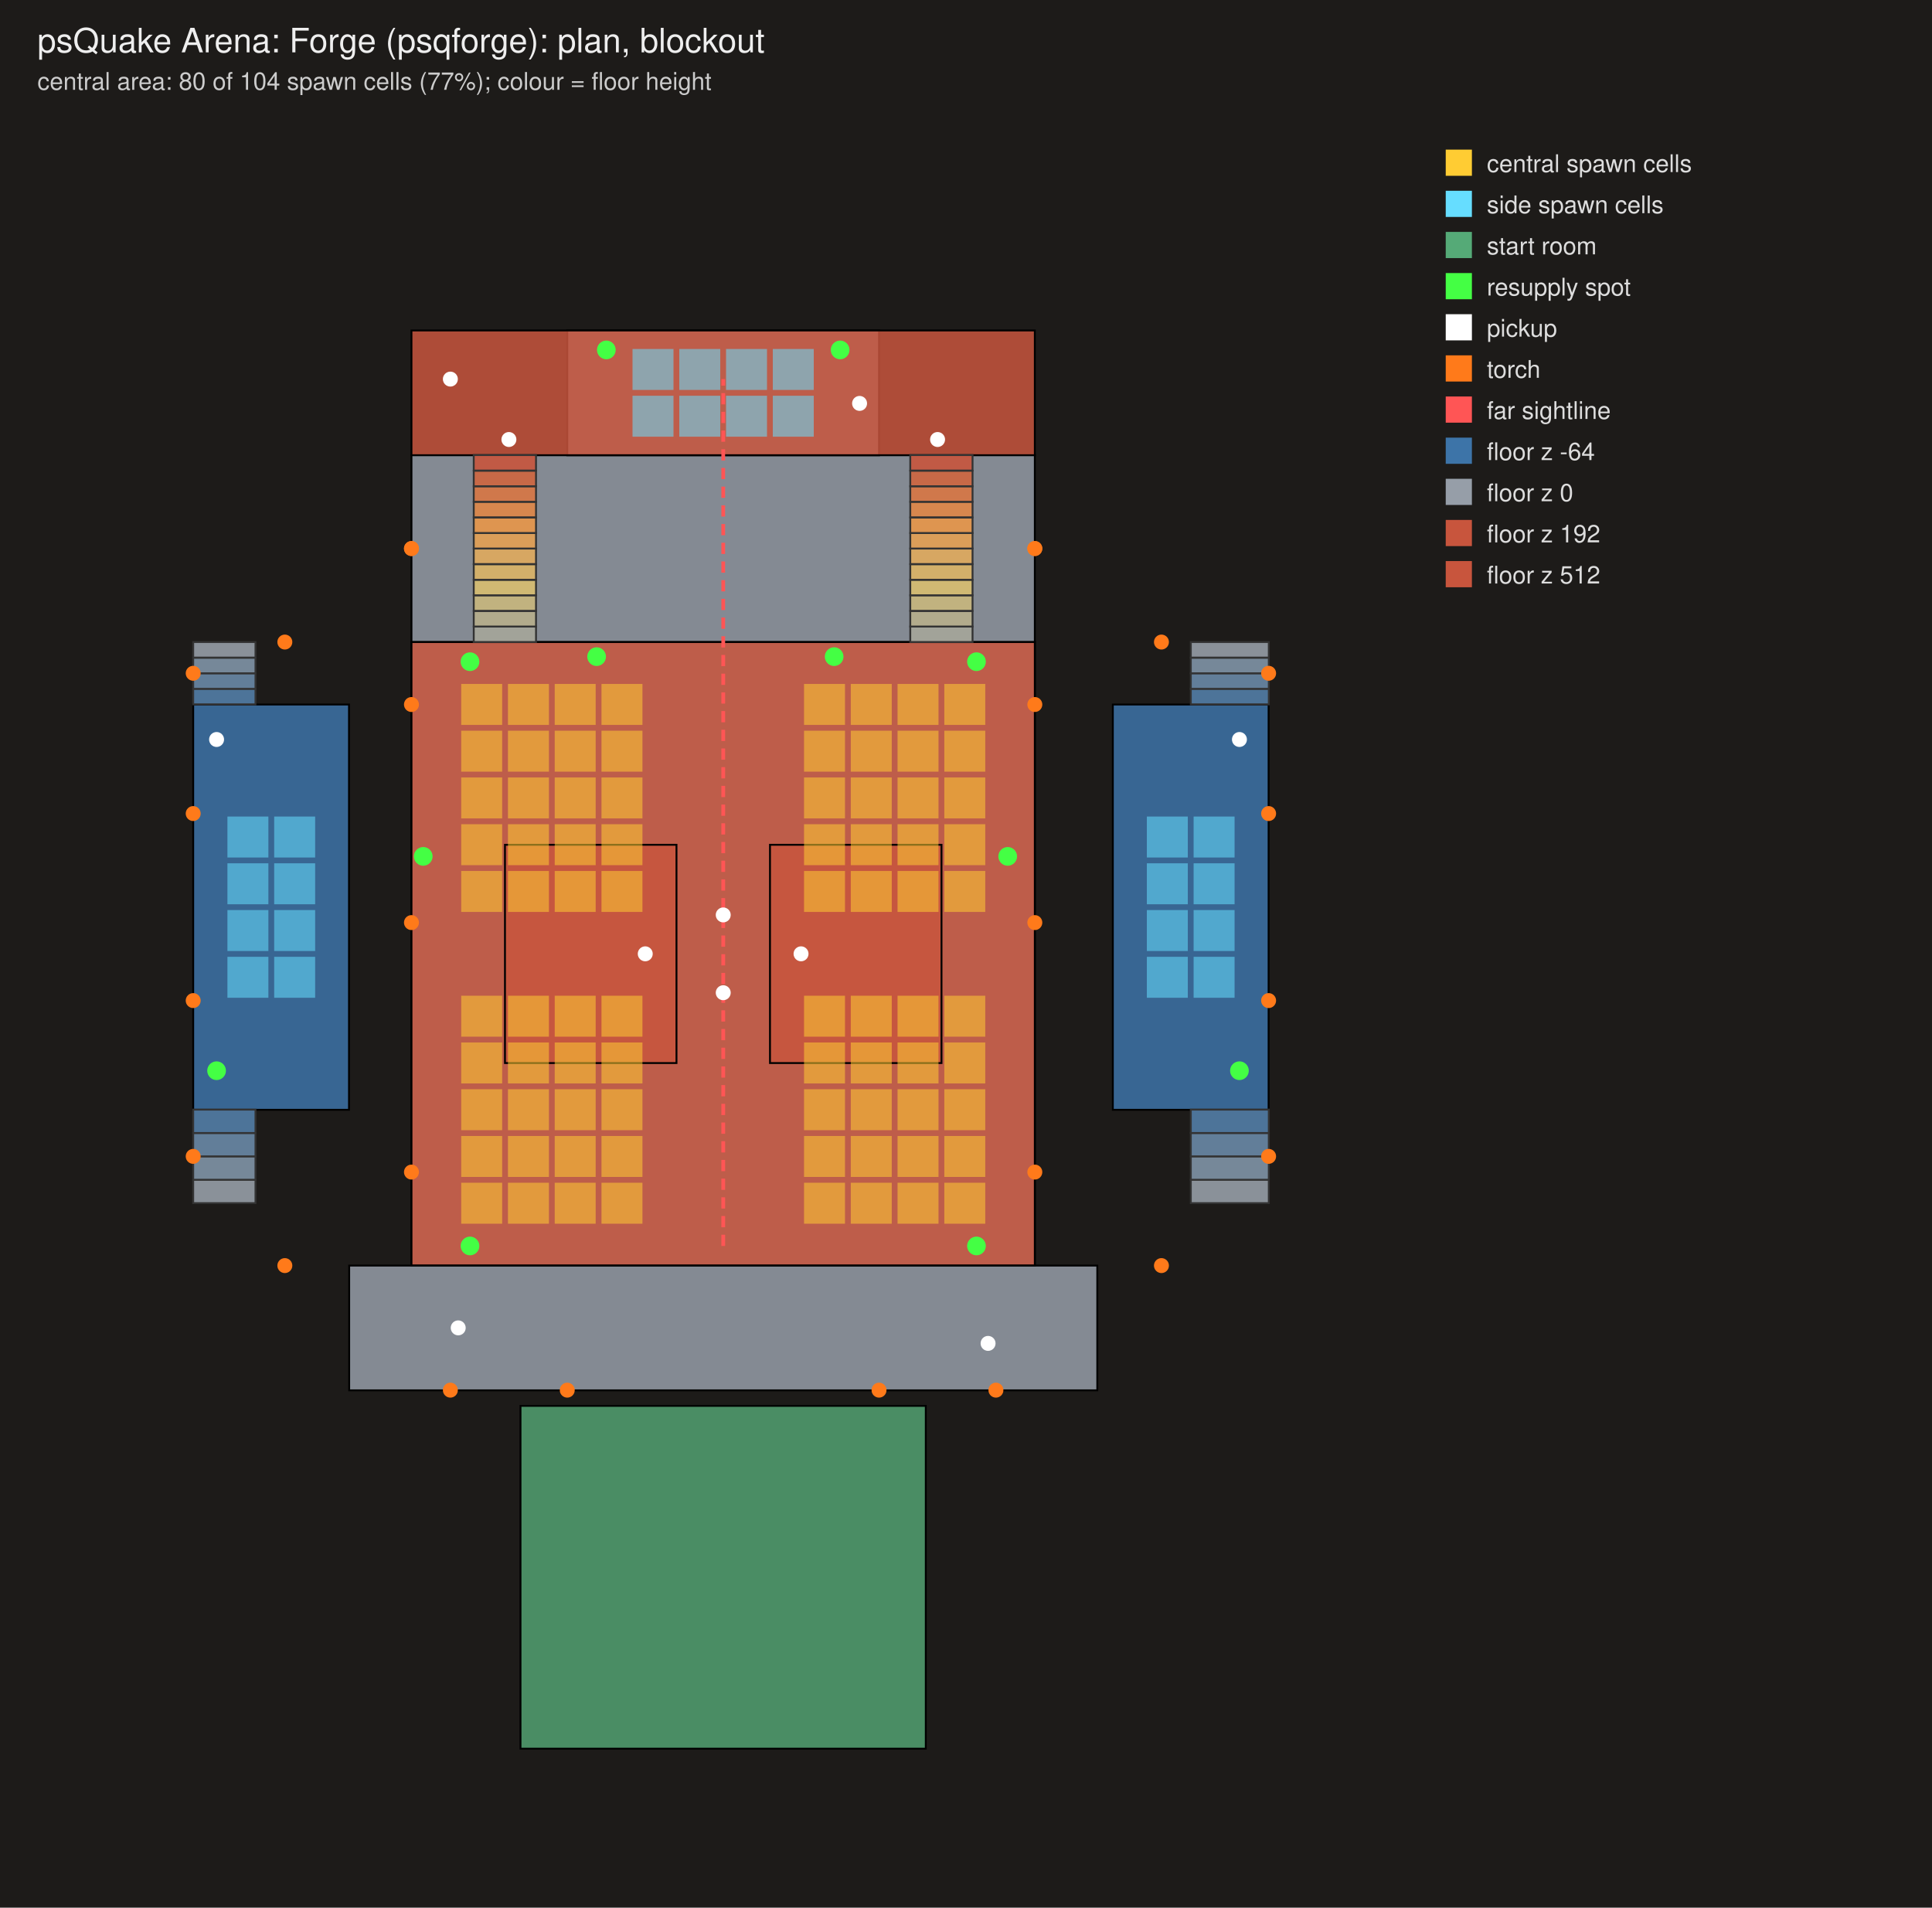
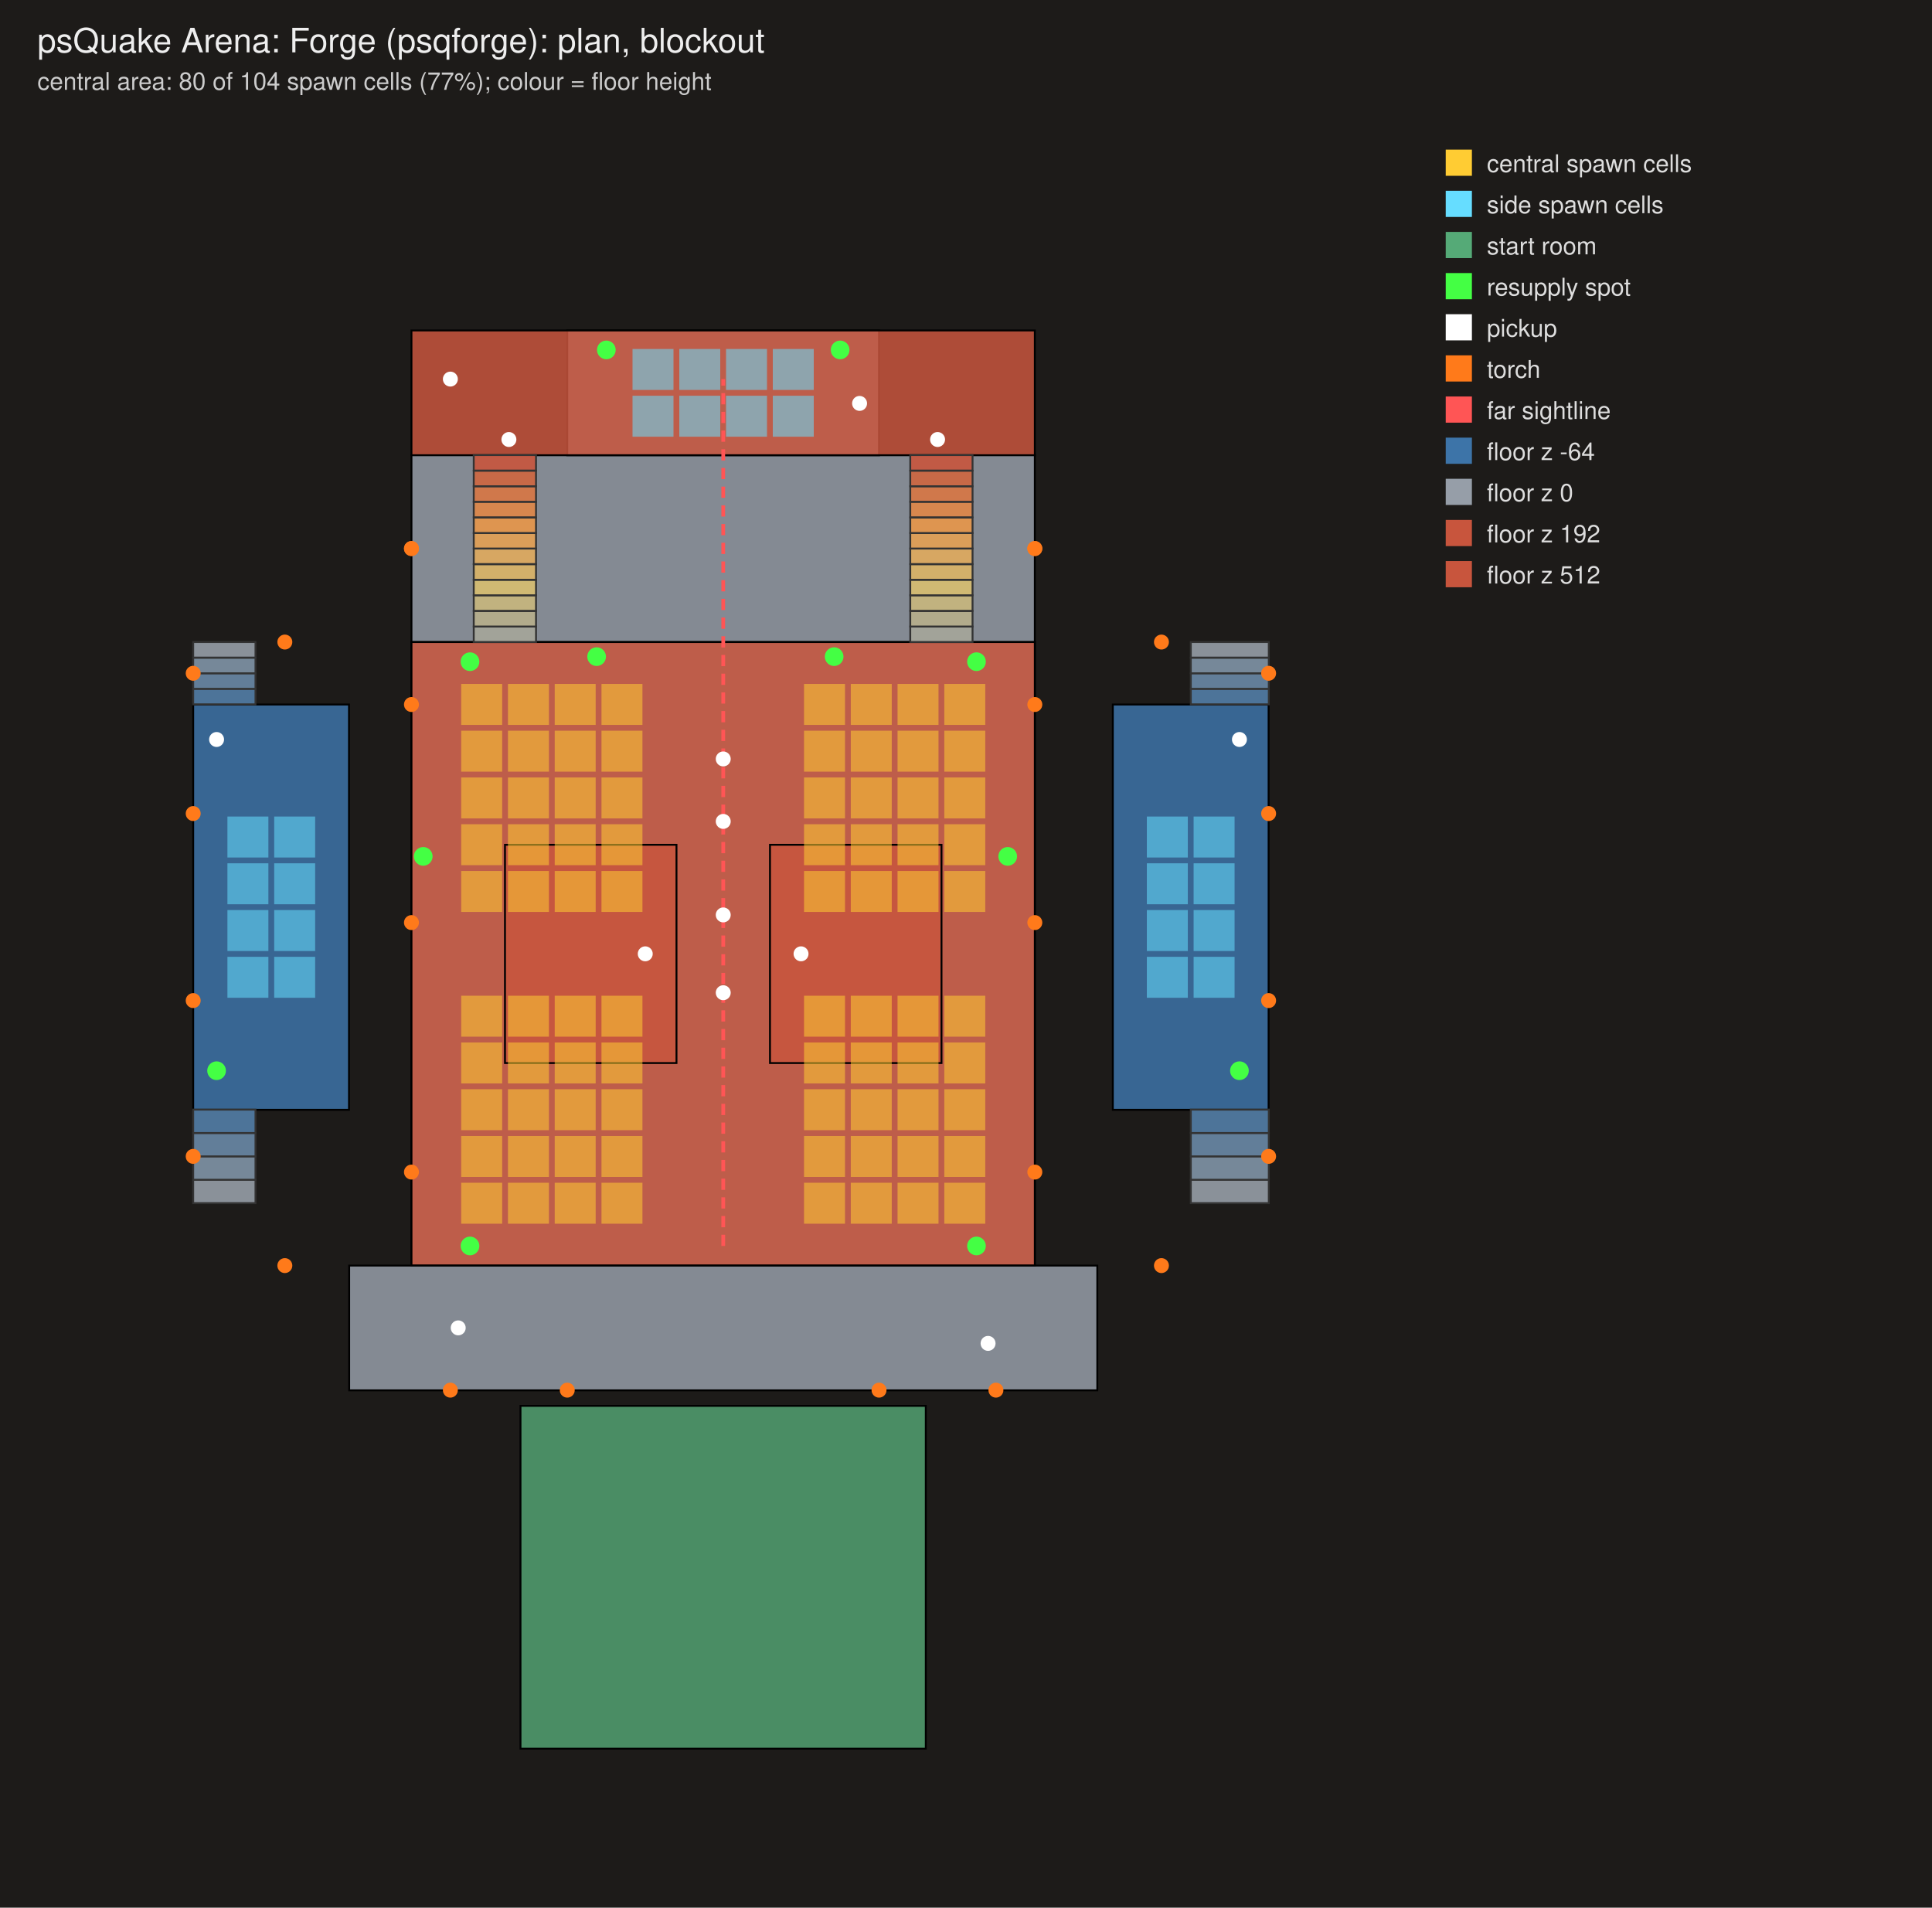
<svg xmlns="http://www.w3.org/2000/svg" width="1033" height="1020" font-family="Helvetica, Arial, sans-serif">
  <rect width="100%" height="100%" fill="#1d1b19" />
  <text x="20" y="28" fill="#eee" font-size="18">psQuake Arena: Forge (psqforge): plan, blockout</text>
  <text x="20" y="48" fill="#ccc" font-size="13">central area: 80 of 104 spawn cells (77%); colour = floor height</text>
  <rect x="103.3" y="376.7" width="83.3" height="216.7" fill="#3d74a8" fill-opacity="0.85" stroke="#000" />
  <rect x="595.0" y="376.7" width="83.3" height="216.7" fill="#3d74a8" fill-opacity="0.85" stroke="#000" />
  <rect x="186.7" y="676.7" width="400.0" height="66.7" fill="#969ea8" fill-opacity="0.85" stroke="#000" />
  <rect x="220.0" y="343.3" width="333.3" height="333.3" fill="#969ea8" fill-opacity="0.85" stroke="#000" />
  <rect x="220.0" y="243.3" width="333.3" height="100.0" fill="#969ea8" fill-opacity="0.85" stroke="#000" />
  <rect x="303.3" y="176.7" width="166.7" height="66.7" fill="#969ea8" fill-opacity="0.85" stroke="#000" />
  <rect x="220.0" y="343.3" width="333.3" height="333.3" fill="#c8553d" fill-opacity="0.85" stroke="#000" />
  <rect x="220.0" y="176.7" width="333.3" height="66.7" fill="#c8553d" fill-opacity="0.85" stroke="#000" />
  <rect x="270.0" y="451.7" width="91.7" height="116.7" fill="#c8553d" fill-opacity="0.85" stroke="#000" />
  <rect x="411.7" y="451.7" width="91.7" height="116.7" fill="#c8553d" fill-opacity="0.85" stroke="#000" />
  <rect x="103.3" y="630.8" width="33.3" height="12.5" fill="#969ea8" fill-opacity="0.9" stroke="#333" />
  <rect x="103.3" y="618.3" width="33.3" height="12.5" fill="#8094a8" fill-opacity="0.9" stroke="#333" />
  <rect x="103.3" y="605.8" width="33.3" height="12.5" fill="#6a89a8" fill-opacity="0.9" stroke="#333" />
  <rect x="103.3" y="593.3" width="33.3" height="12.5" fill="#537ea8" fill-opacity="0.9" stroke="#333" />
  <rect x="103.3" y="368.3" width="33.3" height="8.3" fill="#537ea8" fill-opacity="0.9" stroke="#333" />
  <rect x="103.3" y="360.0" width="33.3" height="8.3" fill="#6a89a8" fill-opacity="0.9" stroke="#333" />
  <rect x="103.3" y="351.7" width="33.3" height="8.3" fill="#8094a8" fill-opacity="0.9" stroke="#333" />
  <rect x="103.3" y="343.3" width="33.3" height="8.3" fill="#969ea8" fill-opacity="0.9" stroke="#333" />
  <rect x="636.7" y="630.8" width="41.7" height="12.5" fill="#969ea8" fill-opacity="0.9" stroke="#333" />
  <rect x="636.7" y="618.3" width="41.7" height="12.5" fill="#8094a8" fill-opacity="0.9" stroke="#333" />
  <rect x="636.7" y="605.8" width="41.7" height="12.5" fill="#6a89a8" fill-opacity="0.9" stroke="#333" />
  <rect x="636.7" y="593.3" width="41.7" height="12.5" fill="#537ea8" fill-opacity="0.9" stroke="#333" />
  <rect x="636.7" y="368.3" width="41.7" height="8.3" fill="#537ea8" fill-opacity="0.9" stroke="#333" />
  <rect x="636.7" y="360.0" width="41.7" height="8.3" fill="#6a89a8" fill-opacity="0.9" stroke="#333" />
  <rect x="636.7" y="351.7" width="41.7" height="8.3" fill="#8094a8" fill-opacity="0.9" stroke="#333" />
  <rect x="636.7" y="343.3" width="41.7" height="8.3" fill="#969ea8" fill-opacity="0.9" stroke="#333" />
  <rect x="253.3" y="335.0" width="33.3" height="8.3" fill="#a6a69a" fill-opacity="0.9" stroke="#333" />
  <rect x="253.3" y="326.7" width="33.3" height="8.3" fill="#b7ae8c" fill-opacity="0.9" stroke="#333" />
  <rect x="253.3" y="318.3" width="33.3" height="8.3" fill="#c8b67e" fill-opacity="0.9" stroke="#333" />
  <rect x="253.3" y="310.0" width="33.3" height="8.3" fill="#d8be70" fill-opacity="0.9" stroke="#333" />
  <rect x="253.3" y="301.7" width="33.3" height="8.3" fill="#dcb466" fill-opacity="0.9" stroke="#333" />
  <rect x="253.3" y="293.3" width="33.3" height="8.3" fill="#e0aa5d" fill-opacity="0.9" stroke="#333" />
  <rect x="253.3" y="285.0" width="33.3" height="8.3" fill="#e4a054" fill-opacity="0.9" stroke="#333" />
  <rect x="253.3" y="276.7" width="33.3" height="8.3" fill="#e8964a" fill-opacity="0.9" stroke="#333" />
  <rect x="253.3" y="268.3" width="33.3" height="8.3" fill="#e08647" fill-opacity="0.9" stroke="#333" />
  <rect x="253.3" y="260.0" width="33.3" height="8.3" fill="#d87644" fill-opacity="0.9" stroke="#333" />
  <rect x="253.3" y="251.7" width="33.3" height="8.3" fill="#d06540" fill-opacity="0.9" stroke="#333" />
  <rect x="253.3" y="243.3" width="33.3" height="8.3" fill="#c8553d" fill-opacity="0.9" stroke="#333" />
  <rect x="486.7" y="335.0" width="33.3" height="8.3" fill="#a6a69a" fill-opacity="0.9" stroke="#333" />
  <rect x="486.7" y="326.7" width="33.3" height="8.3" fill="#b7ae8c" fill-opacity="0.9" stroke="#333" />
  <rect x="486.7" y="318.3" width="33.3" height="8.3" fill="#c8b67e" fill-opacity="0.9" stroke="#333" />
  <rect x="486.7" y="310.0" width="33.3" height="8.3" fill="#d8be70" fill-opacity="0.9" stroke="#333" />
  <rect x="486.7" y="301.7" width="33.3" height="8.3" fill="#dcb466" fill-opacity="0.9" stroke="#333" />
  <rect x="486.7" y="293.3" width="33.3" height="8.3" fill="#e0aa5d" fill-opacity="0.9" stroke="#333" />
  <rect x="486.7" y="285.0" width="33.3" height="8.3" fill="#e4a054" fill-opacity="0.9" stroke="#333" />
  <rect x="486.7" y="276.7" width="33.3" height="8.3" fill="#e8964a" fill-opacity="0.9" stroke="#333" />
  <rect x="486.7" y="268.3" width="33.3" height="8.3" fill="#e08647" fill-opacity="0.9" stroke="#333" />
  <rect x="486.7" y="260.0" width="33.3" height="8.3" fill="#d87644" fill-opacity="0.9" stroke="#333" />
  <rect x="486.7" y="251.7" width="33.3" height="8.3" fill="#d06540" fill-opacity="0.9" stroke="#333" />
  <rect x="486.7" y="243.3" width="33.3" height="8.3" fill="#c8553d" fill-opacity="0.9" stroke="#333" />
  <rect x="278.3" y="751.7" width="216.7" height="183.3" fill="#5a7" fill-opacity="0.8" stroke="#000" />
  <rect x="246.6" y="632.4" width="21.9" height="21.9" fill="#ffcc33" fill-opacity="0.55" stroke="none" />
  <rect x="246.6" y="607.4" width="21.9" height="21.9" fill="#ffcc33" fill-opacity="0.55" stroke="none" />
  <rect x="246.6" y="582.4" width="21.9" height="21.9" fill="#ffcc33" fill-opacity="0.55" stroke="none" />
  <rect x="246.6" y="557.4" width="21.9" height="21.9" fill="#ffcc33" fill-opacity="0.55" stroke="none" />
  <rect x="246.6" y="532.4" width="21.9" height="21.9" fill="#ffcc33" fill-opacity="0.55" stroke="none" />
  <rect x="271.6" y="632.4" width="21.9" height="21.9" fill="#ffcc33" fill-opacity="0.55" stroke="none" />
  <rect x="271.6" y="607.4" width="21.9" height="21.9" fill="#ffcc33" fill-opacity="0.55" stroke="none" />
  <rect x="271.6" y="582.4" width="21.9" height="21.9" fill="#ffcc33" fill-opacity="0.55" stroke="none" />
  <rect x="271.6" y="557.4" width="21.9" height="21.9" fill="#ffcc33" fill-opacity="0.55" stroke="none" />
  <rect x="271.6" y="532.4" width="21.9" height="21.9" fill="#ffcc33" fill-opacity="0.55" stroke="none" />
  <rect x="296.6" y="632.4" width="21.9" height="21.9" fill="#ffcc33" fill-opacity="0.55" stroke="none" />
  <rect x="296.6" y="607.4" width="21.9" height="21.9" fill="#ffcc33" fill-opacity="0.55" stroke="none" />
  <rect x="296.6" y="582.4" width="21.9" height="21.9" fill="#ffcc33" fill-opacity="0.55" stroke="none" />
  <rect x="296.6" y="557.4" width="21.9" height="21.9" fill="#ffcc33" fill-opacity="0.55" stroke="none" />
  <rect x="296.6" y="532.4" width="21.9" height="21.9" fill="#ffcc33" fill-opacity="0.55" stroke="none" />
  <rect x="321.6" y="632.4" width="21.9" height="21.9" fill="#ffcc33" fill-opacity="0.55" stroke="none" />
  <rect x="321.6" y="607.4" width="21.9" height="21.9" fill="#ffcc33" fill-opacity="0.55" stroke="none" />
  <rect x="321.6" y="582.4" width="21.9" height="21.9" fill="#ffcc33" fill-opacity="0.55" stroke="none" />
  <rect x="321.6" y="557.4" width="21.9" height="21.9" fill="#ffcc33" fill-opacity="0.55" stroke="none" />
  <rect x="321.6" y="532.4" width="21.9" height="21.9" fill="#ffcc33" fill-opacity="0.55" stroke="none" />
  <rect x="429.9" y="632.4" width="21.9" height="21.9" fill="#ffcc33" fill-opacity="0.55" stroke="none" />
  <rect x="429.9" y="607.4" width="21.9" height="21.9" fill="#ffcc33" fill-opacity="0.55" stroke="none" />
  <rect x="429.9" y="582.4" width="21.9" height="21.9" fill="#ffcc33" fill-opacity="0.55" stroke="none" />
  <rect x="429.9" y="557.4" width="21.9" height="21.9" fill="#ffcc33" fill-opacity="0.55" stroke="none" />
  <rect x="429.9" y="532.4" width="21.9" height="21.9" fill="#ffcc33" fill-opacity="0.55" stroke="none" />
  <rect x="454.9" y="632.4" width="21.9" height="21.9" fill="#ffcc33" fill-opacity="0.55" stroke="none" />
  <rect x="454.9" y="607.4" width="21.9" height="21.9" fill="#ffcc33" fill-opacity="0.55" stroke="none" />
  <rect x="454.9" y="582.4" width="21.9" height="21.9" fill="#ffcc33" fill-opacity="0.55" stroke="none" />
  <rect x="454.9" y="557.4" width="21.9" height="21.9" fill="#ffcc33" fill-opacity="0.55" stroke="none" />
  <rect x="454.9" y="532.4" width="21.9" height="21.9" fill="#ffcc33" fill-opacity="0.55" stroke="none" />
  <rect x="479.9" y="632.4" width="21.9" height="21.9" fill="#ffcc33" fill-opacity="0.55" stroke="none" />
  <rect x="479.9" y="607.4" width="21.9" height="21.9" fill="#ffcc33" fill-opacity="0.55" stroke="none" />
  <rect x="479.9" y="582.4" width="21.9" height="21.9" fill="#ffcc33" fill-opacity="0.55" stroke="none" />
  <rect x="479.9" y="557.4" width="21.9" height="21.9" fill="#ffcc33" fill-opacity="0.55" stroke="none" />
  <rect x="479.9" y="532.4" width="21.9" height="21.9" fill="#ffcc33" fill-opacity="0.55" stroke="none" />
  <rect x="504.9" y="632.4" width="21.9" height="21.9" fill="#ffcc33" fill-opacity="0.55" stroke="none" />
  <rect x="504.9" y="607.4" width="21.9" height="21.9" fill="#ffcc33" fill-opacity="0.55" stroke="none" />
  <rect x="504.9" y="582.4" width="21.9" height="21.9" fill="#ffcc33" fill-opacity="0.55" stroke="none" />
  <rect x="504.9" y="557.4" width="21.9" height="21.9" fill="#ffcc33" fill-opacity="0.55" stroke="none" />
  <rect x="504.9" y="532.4" width="21.9" height="21.9" fill="#ffcc33" fill-opacity="0.55" stroke="none" />
  <rect x="246.6" y="465.7" width="21.9" height="21.9" fill="#ffcc33" fill-opacity="0.55" stroke="none" />
  <rect x="246.6" y="440.7" width="21.9" height="21.9" fill="#ffcc33" fill-opacity="0.55" stroke="none" />
  <rect x="246.6" y="415.7" width="21.9" height="21.9" fill="#ffcc33" fill-opacity="0.55" stroke="none" />
  <rect x="246.6" y="390.7" width="21.9" height="21.9" fill="#ffcc33" fill-opacity="0.55" stroke="none" />
  <rect x="246.6" y="365.7" width="21.9" height="21.9" fill="#ffcc33" fill-opacity="0.55" stroke="none" />
  <rect x="271.6" y="465.7" width="21.9" height="21.9" fill="#ffcc33" fill-opacity="0.55" stroke="none" />
  <rect x="271.6" y="440.7" width="21.9" height="21.9" fill="#ffcc33" fill-opacity="0.55" stroke="none" />
  <rect x="271.6" y="415.7" width="21.9" height="21.9" fill="#ffcc33" fill-opacity="0.55" stroke="none" />
  <rect x="271.6" y="390.7" width="21.9" height="21.9" fill="#ffcc33" fill-opacity="0.55" stroke="none" />
  <rect x="271.6" y="365.7" width="21.9" height="21.9" fill="#ffcc33" fill-opacity="0.55" stroke="none" />
  <rect x="296.6" y="465.7" width="21.9" height="21.9" fill="#ffcc33" fill-opacity="0.55" stroke="none" />
  <rect x="296.6" y="440.7" width="21.9" height="21.9" fill="#ffcc33" fill-opacity="0.55" stroke="none" />
  <rect x="296.6" y="415.7" width="21.9" height="21.9" fill="#ffcc33" fill-opacity="0.55" stroke="none" />
  <rect x="296.6" y="390.7" width="21.9" height="21.9" fill="#ffcc33" fill-opacity="0.55" stroke="none" />
  <rect x="296.6" y="365.7" width="21.9" height="21.9" fill="#ffcc33" fill-opacity="0.55" stroke="none" />
  <rect x="321.6" y="465.7" width="21.9" height="21.9" fill="#ffcc33" fill-opacity="0.55" stroke="none" />
  <rect x="321.6" y="440.7" width="21.9" height="21.9" fill="#ffcc33" fill-opacity="0.55" stroke="none" />
  <rect x="321.6" y="415.7" width="21.9" height="21.9" fill="#ffcc33" fill-opacity="0.55" stroke="none" />
  <rect x="321.6" y="390.7" width="21.9" height="21.9" fill="#ffcc33" fill-opacity="0.55" stroke="none" />
  <rect x="321.6" y="365.7" width="21.9" height="21.9" fill="#ffcc33" fill-opacity="0.55" stroke="none" />
  <rect x="429.9" y="465.7" width="21.9" height="21.9" fill="#ffcc33" fill-opacity="0.55" stroke="none" />
  <rect x="429.9" y="440.7" width="21.9" height="21.9" fill="#ffcc33" fill-opacity="0.55" stroke="none" />
  <rect x="429.9" y="415.7" width="21.9" height="21.9" fill="#ffcc33" fill-opacity="0.55" stroke="none" />
  <rect x="429.9" y="390.7" width="21.9" height="21.9" fill="#ffcc33" fill-opacity="0.55" stroke="none" />
  <rect x="429.9" y="365.7" width="21.9" height="21.9" fill="#ffcc33" fill-opacity="0.55" stroke="none" />
  <rect x="454.9" y="465.7" width="21.9" height="21.9" fill="#ffcc33" fill-opacity="0.55" stroke="none" />
  <rect x="454.9" y="440.7" width="21.9" height="21.9" fill="#ffcc33" fill-opacity="0.55" stroke="none" />
  <rect x="454.9" y="415.7" width="21.9" height="21.9" fill="#ffcc33" fill-opacity="0.55" stroke="none" />
  <rect x="454.9" y="390.7" width="21.9" height="21.9" fill="#ffcc33" fill-opacity="0.55" stroke="none" />
  <rect x="454.9" y="365.7" width="21.9" height="21.9" fill="#ffcc33" fill-opacity="0.55" stroke="none" />
  <rect x="479.9" y="465.7" width="21.9" height="21.9" fill="#ffcc33" fill-opacity="0.55" stroke="none" />
  <rect x="479.9" y="440.7" width="21.9" height="21.9" fill="#ffcc33" fill-opacity="0.55" stroke="none" />
  <rect x="479.9" y="415.7" width="21.9" height="21.9" fill="#ffcc33" fill-opacity="0.55" stroke="none" />
  <rect x="479.9" y="390.7" width="21.9" height="21.9" fill="#ffcc33" fill-opacity="0.55" stroke="none" />
  <rect x="479.9" y="365.7" width="21.9" height="21.9" fill="#ffcc33" fill-opacity="0.55" stroke="none" />
  <rect x="504.9" y="465.7" width="21.9" height="21.9" fill="#ffcc33" fill-opacity="0.55" stroke="none" />
  <rect x="504.9" y="440.7" width="21.9" height="21.9" fill="#ffcc33" fill-opacity="0.55" stroke="none" />
  <rect x="504.9" y="415.7" width="21.9" height="21.9" fill="#ffcc33" fill-opacity="0.55" stroke="none" />
  <rect x="504.9" y="390.7" width="21.9" height="21.9" fill="#ffcc33" fill-opacity="0.55" stroke="none" />
  <rect x="504.9" y="365.7" width="21.9" height="21.9" fill="#ffcc33" fill-opacity="0.55" stroke="none" />
  <rect x="338.2" y="211.6" width="21.9" height="21.9" fill="#66ddff" fill-opacity="0.55" stroke="none" />
  <rect x="338.2" y="186.6" width="21.9" height="21.9" fill="#66ddff" fill-opacity="0.55" stroke="none" />
  <rect x="363.2" y="211.6" width="21.9" height="21.9" fill="#66ddff" fill-opacity="0.55" stroke="none" />
  <rect x="363.2" y="186.6" width="21.9" height="21.9" fill="#66ddff" fill-opacity="0.55" stroke="none" />
  <rect x="388.2" y="211.6" width="21.9" height="21.9" fill="#66ddff" fill-opacity="0.55" stroke="none" />
  <rect x="388.2" y="186.6" width="21.9" height="21.9" fill="#66ddff" fill-opacity="0.55" stroke="none" />
  <rect x="413.2" y="211.6" width="21.9" height="21.9" fill="#66ddff" fill-opacity="0.55" stroke="none" />
  <rect x="413.2" y="186.6" width="21.9" height="21.9" fill="#66ddff" fill-opacity="0.55" stroke="none" />
  <rect x="121.6" y="511.6" width="21.9" height="21.9" fill="#66ddff" fill-opacity="0.55" stroke="none" />
  <rect x="121.6" y="486.6" width="21.9" height="21.9" fill="#66ddff" fill-opacity="0.55" stroke="none" />
  <rect x="121.6" y="461.6" width="21.9" height="21.9" fill="#66ddff" fill-opacity="0.55" stroke="none" />
  <rect x="121.6" y="436.6" width="21.9" height="21.9" fill="#66ddff" fill-opacity="0.55" stroke="none" />
  <rect x="146.6" y="511.6" width="21.9" height="21.9" fill="#66ddff" fill-opacity="0.55" stroke="none" />
  <rect x="146.6" y="486.6" width="21.9" height="21.9" fill="#66ddff" fill-opacity="0.55" stroke="none" />
  <rect x="146.6" y="461.6" width="21.9" height="21.9" fill="#66ddff" fill-opacity="0.55" stroke="none" />
  <rect x="146.6" y="436.6" width="21.9" height="21.9" fill="#66ddff" fill-opacity="0.55" stroke="none" />
  <rect x="613.2" y="511.6" width="21.9" height="21.9" fill="#66ddff" fill-opacity="0.55" stroke="none" />
  <rect x="613.2" y="486.6" width="21.9" height="21.9" fill="#66ddff" fill-opacity="0.55" stroke="none" />
  <rect x="613.2" y="461.6" width="21.9" height="21.9" fill="#66ddff" fill-opacity="0.55" stroke="none" />
  <rect x="613.2" y="436.6" width="21.9" height="21.9" fill="#66ddff" fill-opacity="0.55" stroke="none" />
  <rect x="638.2" y="511.6" width="21.9" height="21.9" fill="#66ddff" fill-opacity="0.55" stroke="none" />
  <rect x="638.2" y="486.6" width="21.9" height="21.9" fill="#66ddff" fill-opacity="0.55" stroke="none" />
  <rect x="638.2" y="461.6" width="21.9" height="21.9" fill="#66ddff" fill-opacity="0.55" stroke="none" />
  <rect x="638.2" y="436.6" width="21.9" height="21.9" fill="#66ddff" fill-opacity="0.55" stroke="none" />
  <circle cx="103.3" cy="535.0" r="4" fill="#ff7a1a" />
  <circle cx="103.3" cy="435.0" r="4" fill="#ff7a1a" />
  <circle cx="678.3" cy="535.0" r="4" fill="#ff7a1a" />
  <circle cx="678.3" cy="435.0" r="4" fill="#ff7a1a" />
  <circle cx="303.3" cy="743.3" r="4" fill="#ff7a1a" />
  <circle cx="470.0" cy="743.3" r="4" fill="#ff7a1a" />
  <circle cx="220.0" cy="293.3" r="4" fill="#ff7a1a" />
  <circle cx="553.3" cy="293.3" r="4" fill="#ff7a1a" />
  <circle cx="152.3" cy="676.7" r="4" fill="#ff7a1a" />
  <circle cx="621.0" cy="676.7" r="4" fill="#ff7a1a" />
  <circle cx="152.3" cy="343.3" r="4" fill="#ff7a1a" />
  <circle cx="621.0" cy="343.3" r="4" fill="#ff7a1a" />
  <circle cx="103.3" cy="618.3" r="4" fill="#ff7a1a" />
  <circle cx="678.3" cy="618.3" r="4" fill="#ff7a1a" />
  <circle cx="103.3" cy="360.0" r="4" fill="#ff7a1a" />
  <circle cx="678.3" cy="360.0" r="4" fill="#ff7a1a" />
  <circle cx="220.0" cy="626.7" r="4" fill="#ff7a1a" />
  <circle cx="220.0" cy="493.3" r="4" fill="#ff7a1a" />
  <circle cx="220.0" cy="376.7" r="4" fill="#ff7a1a" />
  <circle cx="553.3" cy="626.7" r="4" fill="#ff7a1a" />
  <circle cx="553.3" cy="493.3" r="4" fill="#ff7a1a" />
  <circle cx="553.3" cy="376.7" r="4" fill="#ff7a1a" />
  <circle cx="240.8" cy="743.3" r="4" fill="#ff7a1a" />
  <circle cx="532.5" cy="743.3" r="4" fill="#ff7a1a" />
  <circle cx="220.0" cy="293.3" r="4" fill="#ff7a1a" />
  <circle cx="553.3" cy="293.3" r="4" fill="#ff7a1a" />
  <line x1="386.7" y1="666.2" x2="386.7" y2="202.7" stroke="#f55" stroke-dasharray="6 4" stroke-width="2" />
  <circle cx="251.3" cy="666.2" r="5" fill="#4f4" />
  <circle cx="522.1" cy="666.2" r="5" fill="#4f4" />
  <circle cx="251.3" cy="353.8" r="5" fill="#4f4" />
  <circle cx="522.1" cy="353.8" r="5" fill="#4f4" />
  <circle cx="319.0" cy="351.1" r="5" fill="#4f4" />
  <circle cx="446.0" cy="351.1" r="5" fill="#4f4" />
  <circle cx="226.3" cy="457.9" r="5" fill="#4f4" />
  <circle cx="538.8" cy="457.9" r="5" fill="#4f4" />
  <circle cx="115.8" cy="572.5" r="5" fill="#4f4" />
  <circle cx="662.7" cy="572.5" r="5" fill="#4f4" />
  <circle cx="324.2" cy="187.1" r="5" fill="#4f4" />
  <circle cx="449.2" cy="187.1" r="5" fill="#4f4" />
  <circle cx="245.0" cy="710.0" r="4" fill="#fff" />
  <circle cx="528.3" cy="718.3" r="4" fill="#fff" />
  <circle cx="115.8" cy="395.4" r="4" fill="#fff" />
  <circle cx="662.7" cy="395.4" r="4" fill="#fff" />
  <circle cx="386.7" cy="530.8" r="4" fill="#fff" />
  <circle cx="386.7" cy="489.2" r="4" fill="#fff" />
  <circle cx="345.0" cy="510.0" r="4" fill="#fff" />
  <circle cx="428.3" cy="510.0" r="4" fill="#fff" />
  <circle cx="459.6" cy="215.7" r="4" fill="#fff" />
  <circle cx="272.1" cy="235.0" r="4" fill="#fff" />
+   <circle cx="386.7" cy="439.2" r="4" fill="#fff" />
+   <circle cx="386.7" cy="405.8" r="4" fill="#fff" />
  <circle cx="501.3" cy="235.0" r="4" fill="#fff" />
  <circle cx="240.8" cy="202.7" r="4" fill="#fff" />
  <rect x="773" y="80" width="14" height="14" fill="#ffcc33" />
  <text x="795" y="92" fill="#ddd" font-size="13">central spawn cells</text>
  <rect x="773" y="102" width="14" height="14" fill="#66ddff" />
  <text x="795" y="114" fill="#ddd" font-size="13">side spawn cells</text>
  <rect x="773" y="124" width="14" height="14" fill="#5a7" />
  <text x="795" y="136" fill="#ddd" font-size="13">start room</text>
  <rect x="773" y="146" width="14" height="14" fill="#4f4" />
  <text x="795" y="158" fill="#ddd" font-size="13">resupply spot</text>
  <rect x="773" y="168" width="14" height="14" fill="#fff" />
  <text x="795" y="180" fill="#ddd" font-size="13">pickup</text>
  <rect x="773" y="190" width="14" height="14" fill="#ff7a1a" />
  <text x="795" y="202" fill="#ddd" font-size="13">torch</text>
  <rect x="773" y="212" width="14" height="14" fill="#f55" />
  <text x="795" y="224" fill="#ddd" font-size="13">far sightline</text>
  <rect x="773" y="234" width="14" height="14" fill="#3d74a8" />
  <text x="795" y="246" fill="#ddd" font-size="13">floor z -64</text>
  <rect x="773" y="256" width="14" height="14" fill="#969ea8" />
  <text x="795" y="268" fill="#ddd" font-size="13">floor z 0</text>
  <rect x="773" y="278" width="14" height="14" fill="#c8553d" />
  <text x="795" y="290" fill="#ddd" font-size="13">floor z 192</text>
  <rect x="773" y="300" width="14" height="14" fill="#c8553d" />
  <text x="795" y="312" fill="#ddd" font-size="13">floor z 512</text>
</svg>
